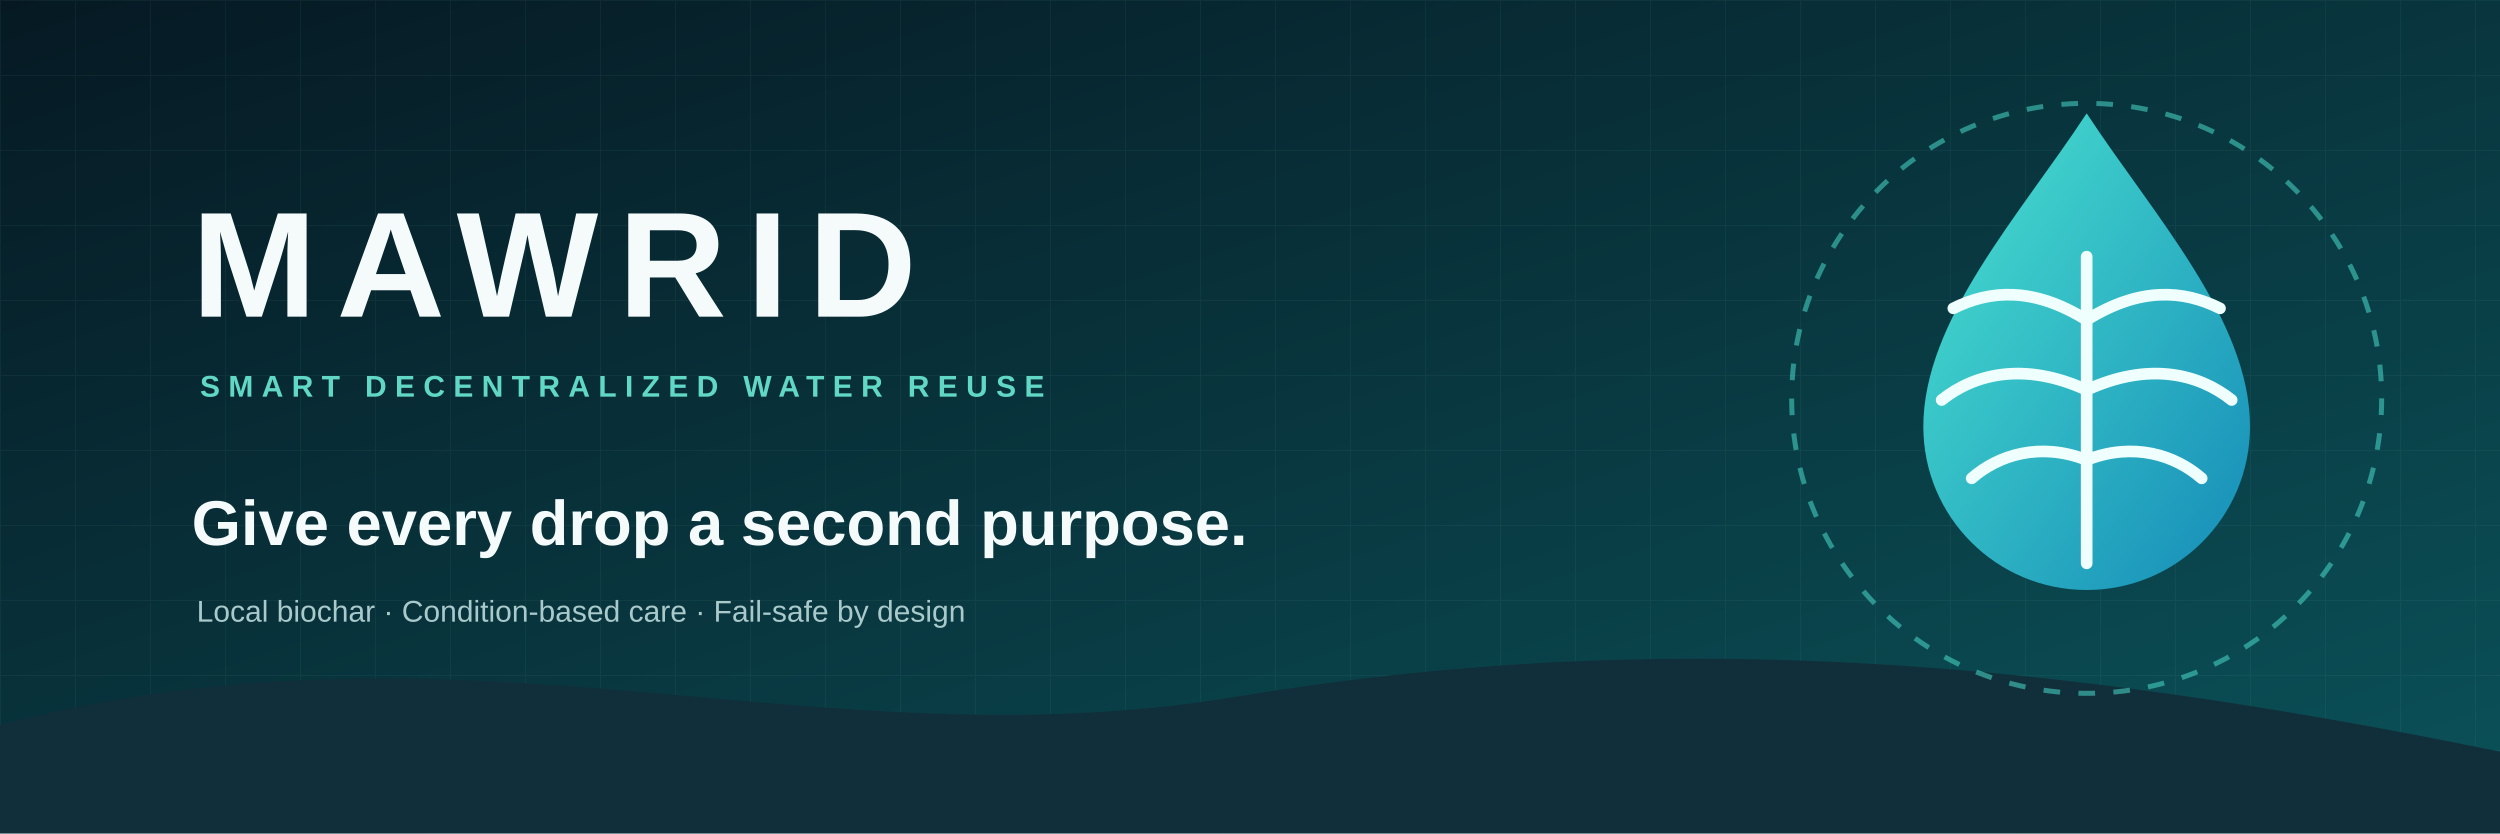
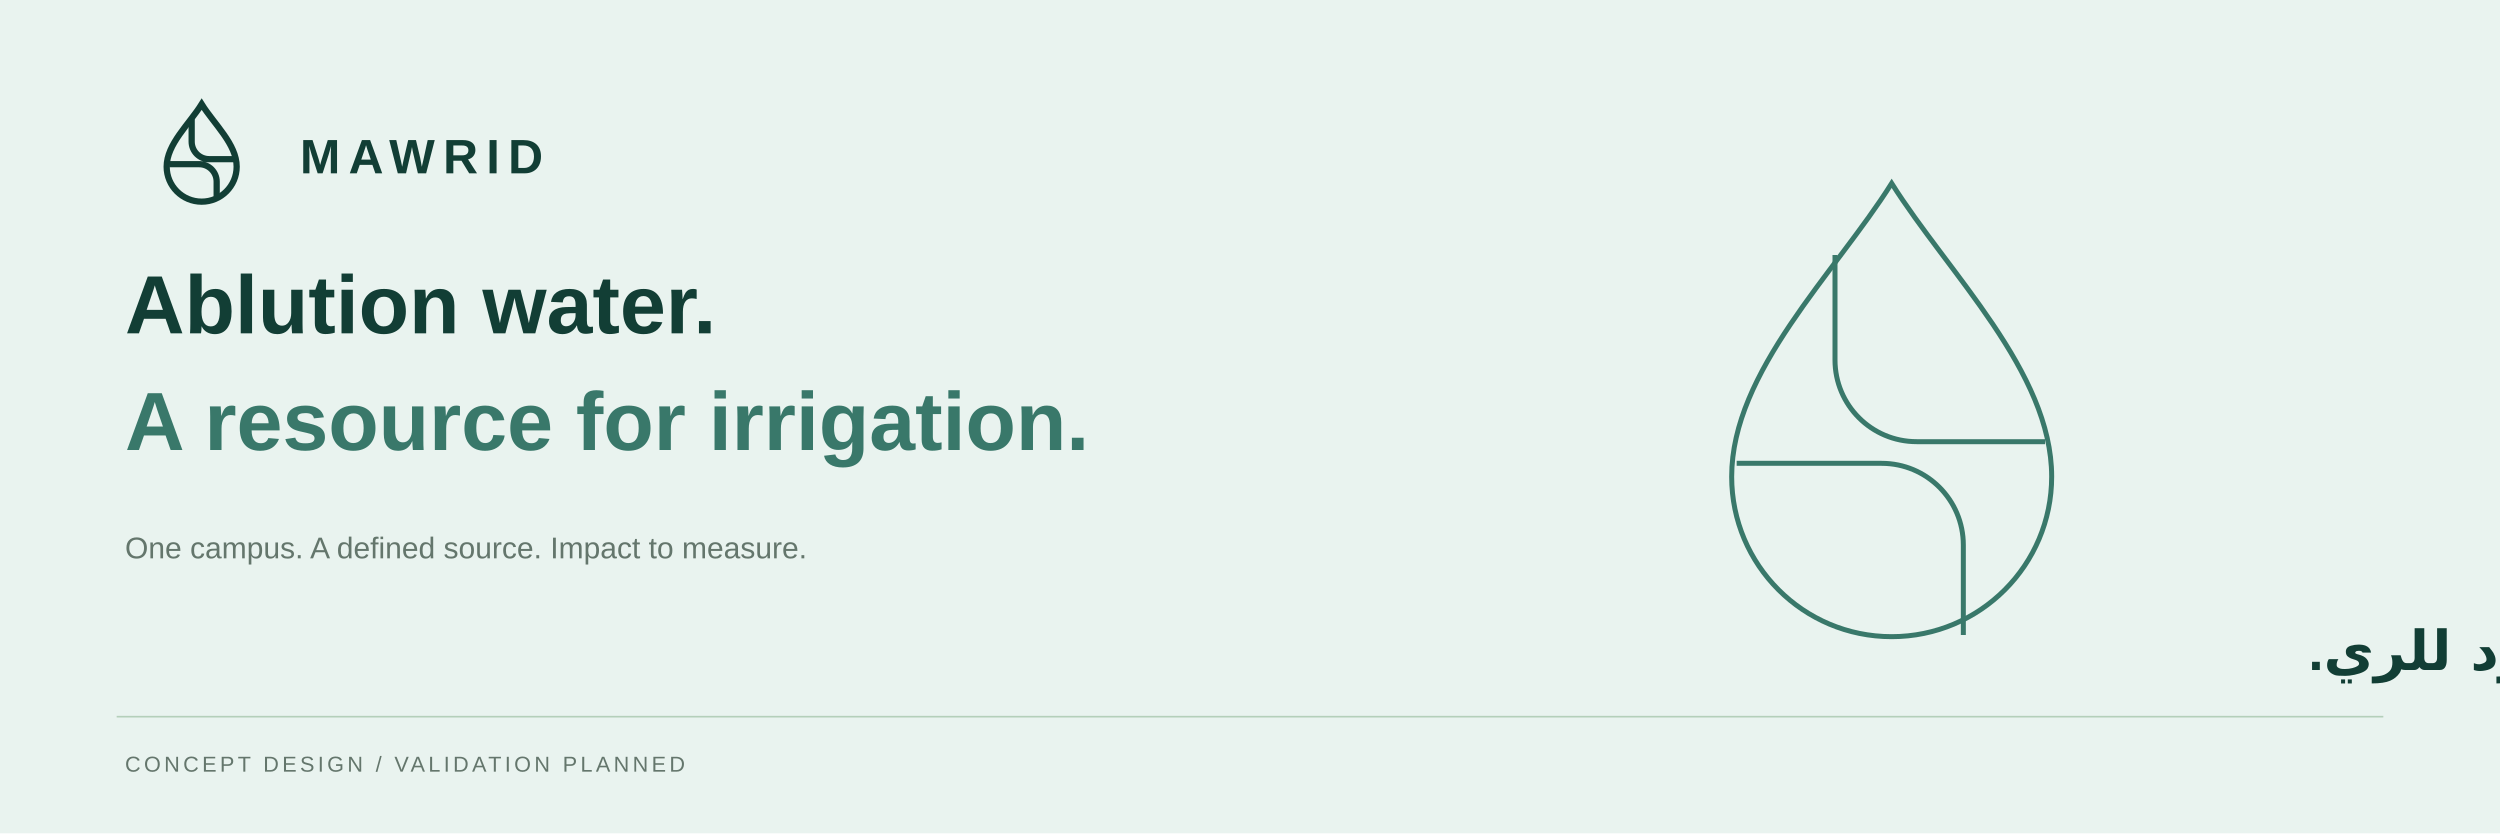
<svg xmlns="http://www.w3.org/2000/svg" viewBox="0 0 1500 500" role="img" aria-labelledby="title desc">
-   <defs>
-     <linearGradient id="b" x1="0" y1="0" x2="1" y2="1">
-       <stop stop-color="#061923" />
-       <stop offset="1" stop-color="#0b5259" />
-     </linearGradient>
-     <linearGradient id="d" x1="0" y1="0" x2="1" y2="1">
-       <stop stop-color="#4be3d0" />
-       <stop offset="1" stop-color="#158bb8" />
-     </linearGradient>
-     <pattern id="g" width="45" height="45" patternUnits="userSpaceOnUse">
-       <path d="M45 0H0V45" fill="none" stroke="#8bc8c2" stroke-opacity=".07" />
-     </pattern>
-   </defs>
-   <rect width="1500" height="500" fill="url(#b)" />
-   <rect width="1500" height="500" fill="url(#g)" />
-   <path d="M0 435c280-73 489 25 742-17s484-23 758 33v49H0Z" fill="#102f3a" />
-   <g transform="translate(1050 26)">
-     <circle cx="202" cy="213" r="177" fill="none" stroke="#48d8c8" stroke-width="3" stroke-dasharray="10 11" opacity=".55" />
-     <path d="M202 42c-40 61-98 124-98 188a98 98 0 0 0 196 0c0-64-58-127-98-188Z" fill="url(#d)" />
-     <path d="M202 128v184M202 166c-32-20-58-18-80-7M202 208c-37-17-67-10-87 6M202 166c32-20 58-18 80-7M202 208c37-17 67-10 87 6M202 250c-28-11-53-3-69 11M202 250c28-11 53-3 69 11" fill="none" stroke="#effffd" stroke-width="7" stroke-linecap="round" />
+   <rect width="1500" height="500" fill="#e9f3ef" />
+   <path d="M70 430H1430" stroke="#b4cfba" />
+   <g transform="translate(85 55) scale(1.5)" fill="none" stroke="#123e35" stroke-width="2.5">
+     <path d="M24 5C19 13 10 21 10 30a14 14 0 0 0 28 0C38 21 29 13 24 5Z" />
+     <path d="M11 29h12a7 7 0 0 1 7 7v6M38 27H27a7 7 0 0 1-7-7V11" />
  </g>
-   <g font-family="Arial, Helvetica, sans-serif">
-     <text x="115" y="190" fill="#f5fbfb" font-size="90" font-weight="700" letter-spacing="12">MAWRID</text>
-     <text x="120" y="238" fill="#61d7c6" font-size="18" font-weight="700" letter-spacing="5">SMART DECENTRALIZED WATER REUSE</text>
-     <text x="115" y="327" fill="#f5fbfb" font-size="38" font-weight="600">Give every drop a second purpose.</text>
-     <text x="118" y="373" fill="#a9c9ca" font-size="18">Local biochar · Condition-based care · Fail-safe by design</text>
+   <text x="180" y="104" font-family="Arial,sans-serif" font-size="29" font-weight="700" fill="#123e35" letter-spacing="5">MAWRID</text>
+   <g font-family="Arial,sans-serif" fill="#123e35">
+     <text x="75" y="200" font-size="49.5" font-weight="700">Ablution water.</text>
+     <text x="75" y="270" font-size="49.5" font-weight="700" fill="#39786a">A resource for irrigation.</text>
+     <text x="75" y="335" font-size="18" fill="#64766c">One campus. A defined source. Impact to measure.</text>
+     <text x="75" y="463" font-size="13" letter-spacing="2" fill="#64766c">CONCEPT DESIGN / VALIDATION PLANNED</text>
  </g>
+   <g transform="translate(1035 110)" fill="none" stroke="#39786a" stroke-width="3">
+     <path d="M100 0C66 54 4 113 4 176a96 96 0 0 0 192 0C196 113 134 54 100 0Z" />
+     <path d="M7 168h87a49 49 0 0 1 49 49v54M192 155h-77a49 49 0 0 1-49-49V43" />
+   </g>
+   <text x="1385" y="402" text-anchor="end" direction="rtl" font-family="Arial,sans-serif" font-size="33" font-weight="700" fill="#123e35">مياه الوضوء، مورد للري.</text>
</svg>
